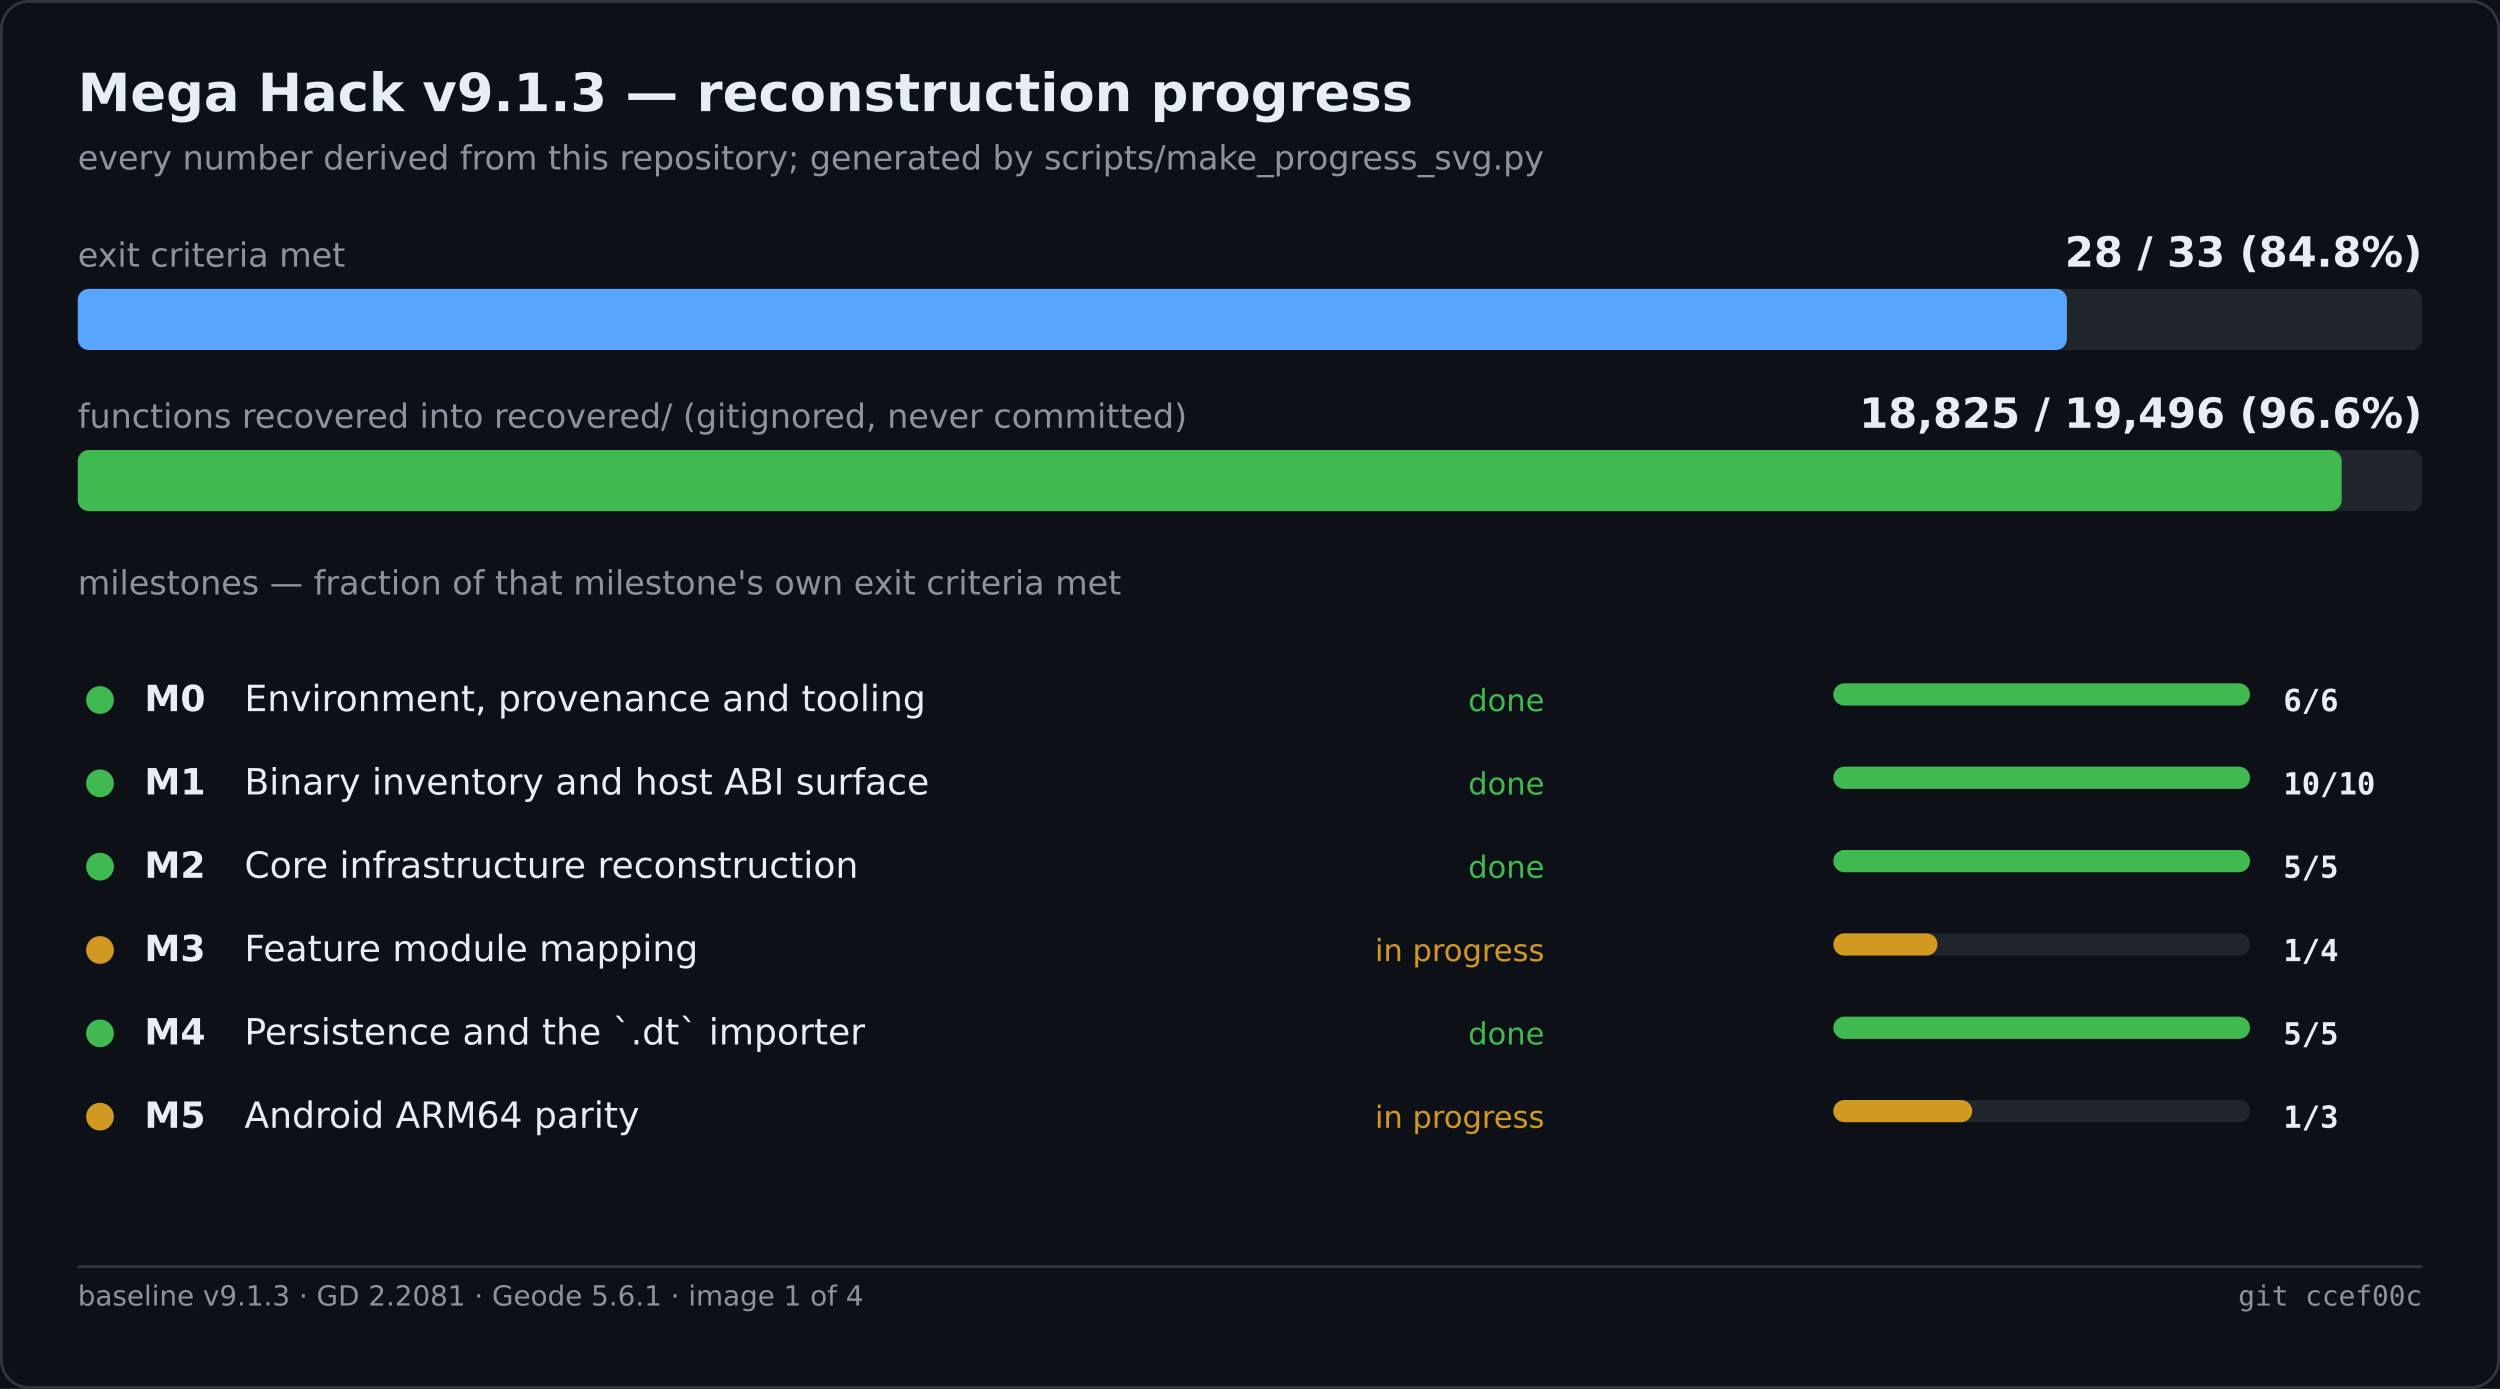
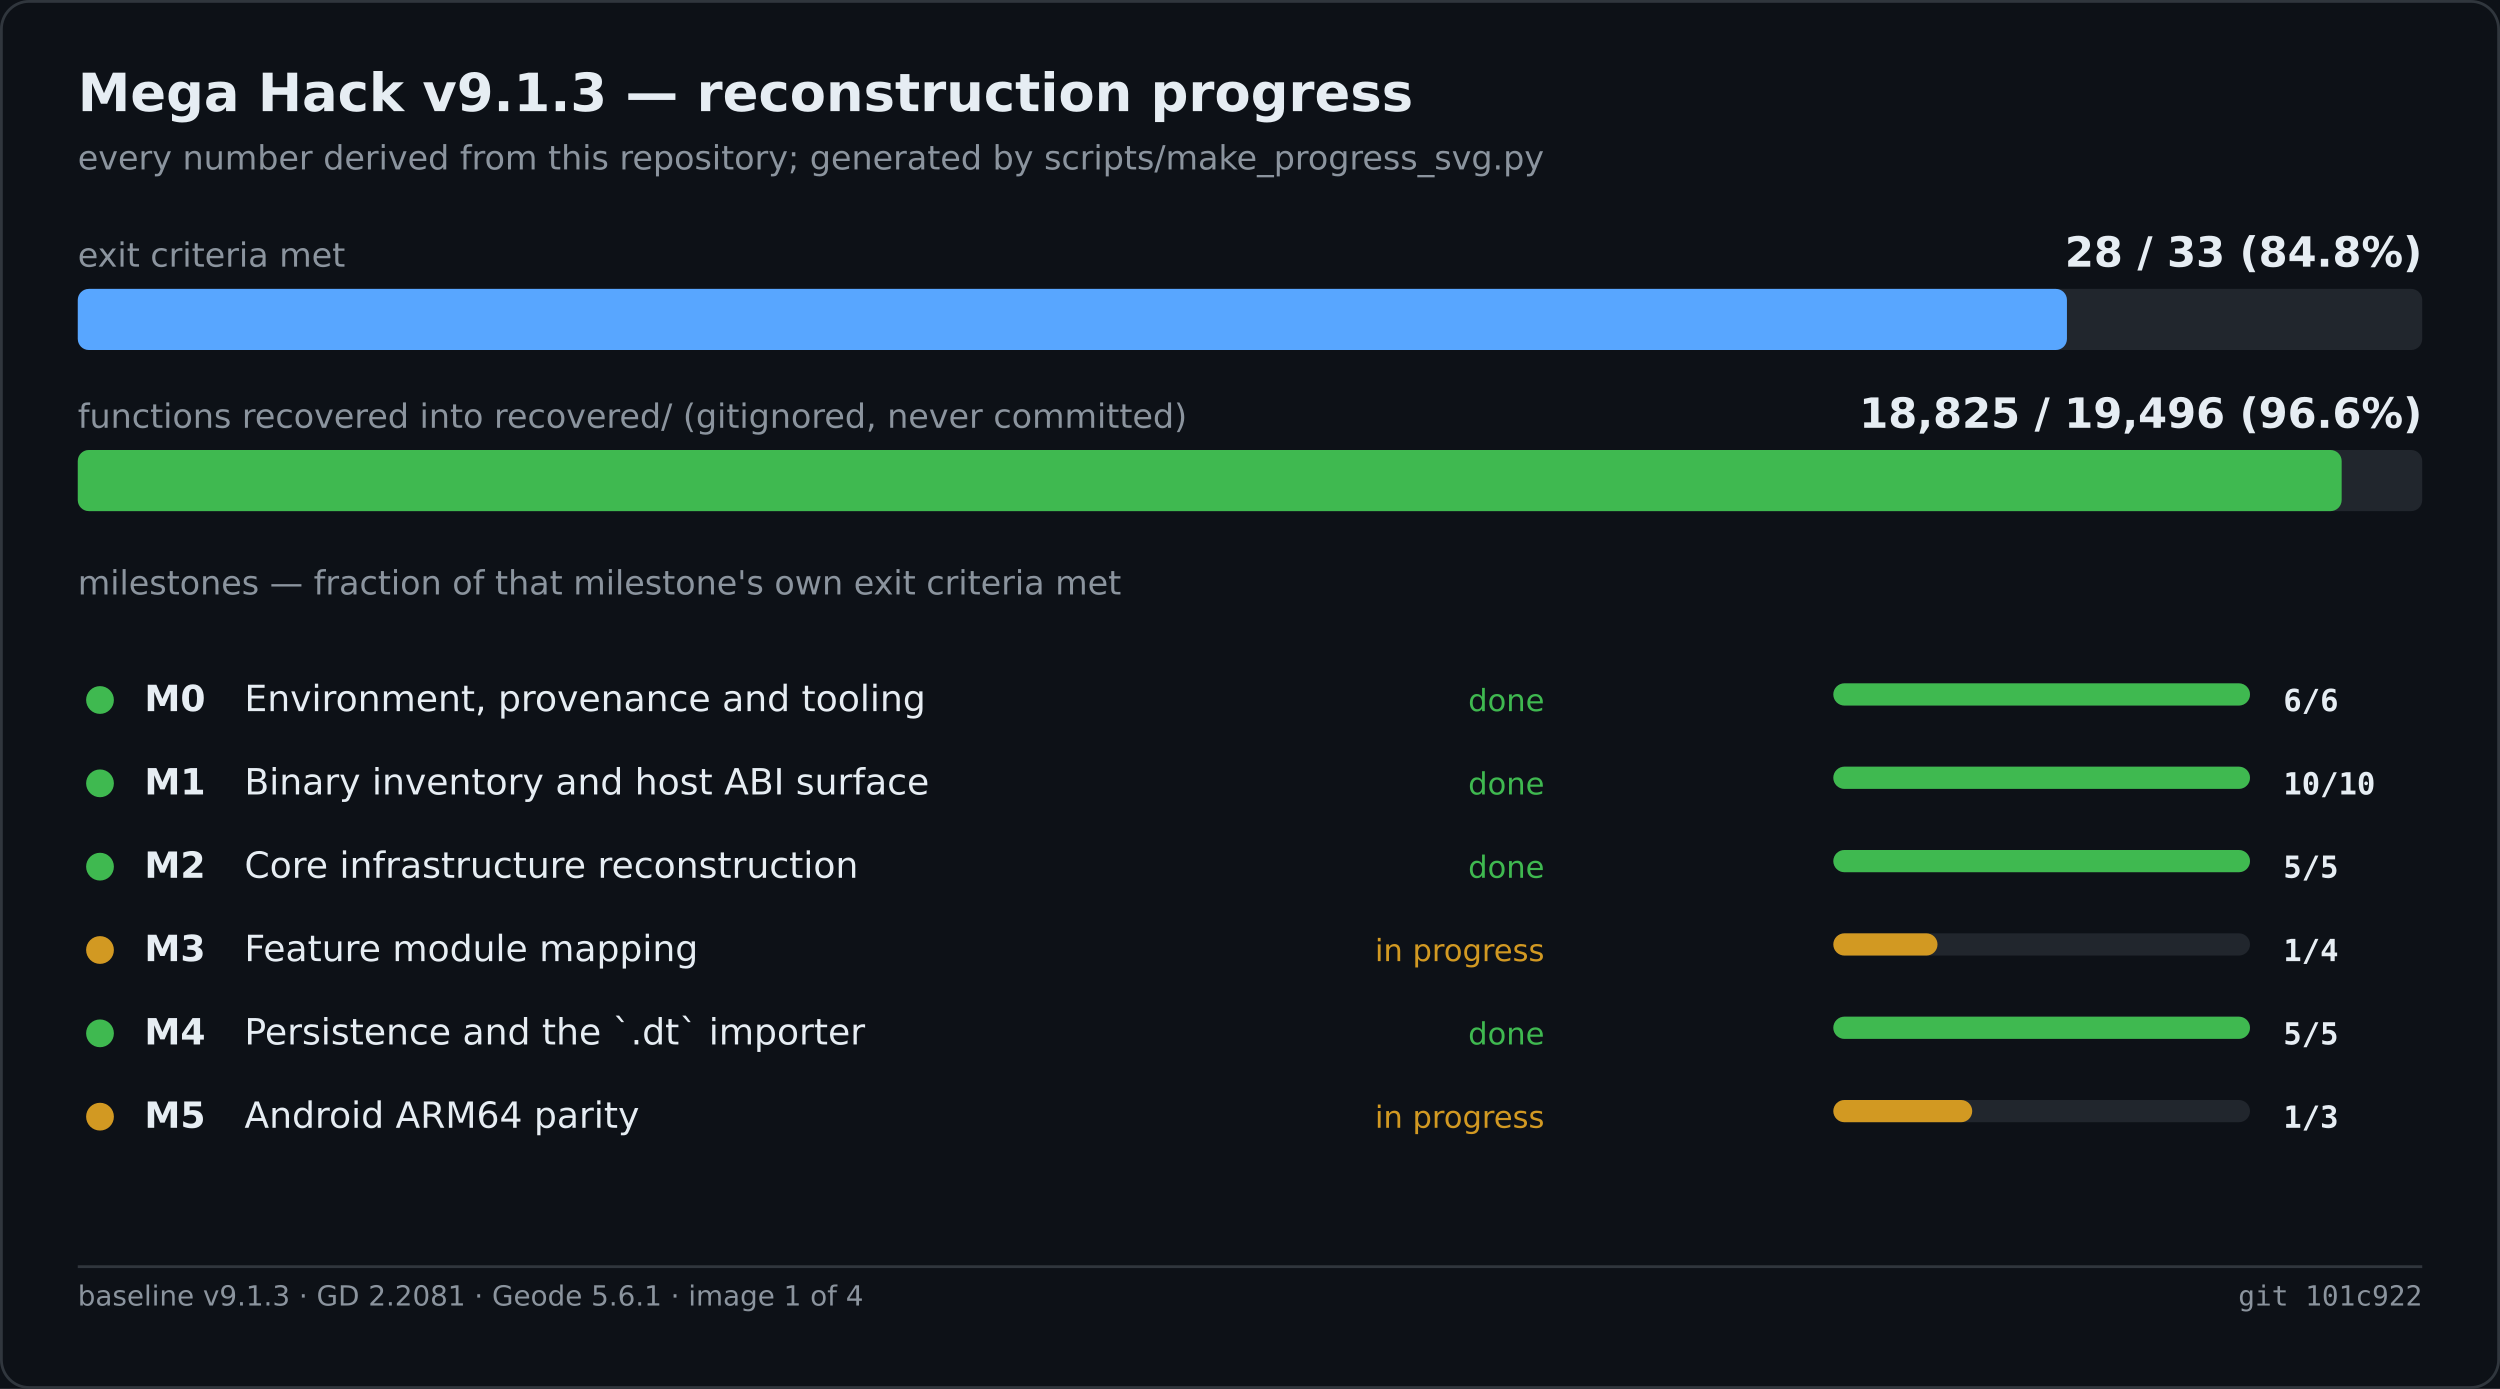
<svg xmlns="http://www.w3.org/2000/svg" width="900" height="500" viewBox="0 0 900 500" role="img" aria-label="Mega Hack v9.1.3 — reconstruction progress">
  <rect width="900" height="500" fill="#0d1117" />
  <rect x="0.5" y="0.5" width="899" height="499" fill="none" stroke="#30363d" rx="10" />
  <text x="28" y="40" font-family="Segoe UI,DejaVu Sans,Helvetica,sans-serif" font-size="19" font-weight="600" fill="#e6edf3">Mega Hack v9.1.3 — reconstruction progress</text>
  <text x="28" y="61" font-family="Segoe UI,DejaVu Sans,Helvetica,sans-serif" font-size="12" fill="#8b949e">every number derived from this repository; generated by scripts/make_progress_svg.py</text>
  <text x="28.0" y="96.0" font-family="Segoe UI,DejaVu Sans,Helvetica,sans-serif" font-size="12" fill="#8b949e">exit criteria met</text>
  <text x="872.0" y="96.0" font-family="Segoe UI,DejaVu Sans,Helvetica,sans-serif" font-size="15" fill="#e6edf3" font-weight="600" text-anchor="end">28 / 33   (84.8%)</text>
  <rect x="28.0" y="104.0" width="844.0" height="22.0" fill="#21262d" rx="4" />
  <rect x="28.0" y="104.0" width="716.1" height="22.0" fill="#58a6ff" rx="4" />
  <text x="28.0" y="154.0" font-family="Segoe UI,DejaVu Sans,Helvetica,sans-serif" font-size="12" fill="#8b949e">functions recovered into recovered/ (gitignored, never committed)</text>
  <text x="872.0" y="154.0" font-family="Segoe UI,DejaVu Sans,Helvetica,sans-serif" font-size="15" fill="#e6edf3" font-weight="600" text-anchor="end">18,825 / 19,496   (96.6%)</text>
  <rect x="28.0" y="162.0" width="844.0" height="22.0" fill="#21262d" rx="4" />
  <rect x="28.0" y="162.0" width="815.0" height="22.0" fill="#3fb950" rx="4" />
  <text x="28.0" y="214.0" font-family="Segoe UI,DejaVu Sans,Helvetica,sans-serif" font-size="12" fill="#8b949e">milestones — fraction of that milestone's own exit criteria met</text>
  <circle cx="36.0" cy="252.0" r="5" fill="#3fb950" />
  <text x="52.0" y="256.0" font-family="Segoe UI,DejaVu Sans,Helvetica,sans-serif" font-size="13" fill="#e6edf3" font-weight="600">M0</text>
  <text x="88.0" y="256.0" font-family="Segoe UI,DejaVu Sans,Helvetica,sans-serif" font-size="13" fill="#e6edf3">Environment, provenance and tooling</text>
  <text x="556.0" y="256.0" font-family="Segoe UI,DejaVu Sans,Helvetica,sans-serif" font-size="11" fill="#3fb950" text-anchor="end">done</text>
  <rect x="660.0" y="246.0" width="150.0" height="8.0" fill="#21262d" rx="4" />
  <rect x="660.0" y="246.0" width="150.0" height="8.0" fill="#3fb950" rx="4" />
  <text x="822.0" y="256.0" font-family="Cascadia Mono,Consolas,DejaVu Sans Mono,monospace" font-size="11" fill="#e6edf3" font-weight="600">6/6</text>
  <circle cx="36.0" cy="282.0" r="5" fill="#3fb950" />
  <text x="52.0" y="286.0" font-family="Segoe UI,DejaVu Sans,Helvetica,sans-serif" font-size="13" fill="#e6edf3" font-weight="600">M1</text>
  <text x="88.0" y="286.0" font-family="Segoe UI,DejaVu Sans,Helvetica,sans-serif" font-size="13" fill="#e6edf3">Binary inventory and host ABI surface</text>
  <text x="556.0" y="286.0" font-family="Segoe UI,DejaVu Sans,Helvetica,sans-serif" font-size="11" fill="#3fb950" text-anchor="end">done</text>
  <rect x="660.0" y="276.0" width="150.0" height="8.0" fill="#21262d" rx="4" />
  <rect x="660.0" y="276.0" width="150.0" height="8.0" fill="#3fb950" rx="4" />
  <text x="822.0" y="286.0" font-family="Cascadia Mono,Consolas,DejaVu Sans Mono,monospace" font-size="11" fill="#e6edf3" font-weight="600">10/10</text>
  <circle cx="36.0" cy="312.0" r="5" fill="#3fb950" />
  <text x="52.0" y="316.0" font-family="Segoe UI,DejaVu Sans,Helvetica,sans-serif" font-size="13" fill="#e6edf3" font-weight="600">M2</text>
  <text x="88.0" y="316.0" font-family="Segoe UI,DejaVu Sans,Helvetica,sans-serif" font-size="13" fill="#e6edf3">Core infrastructure reconstruction</text>
  <text x="556.0" y="316.0" font-family="Segoe UI,DejaVu Sans,Helvetica,sans-serif" font-size="11" fill="#3fb950" text-anchor="end">done</text>
  <rect x="660.0" y="306.0" width="150.0" height="8.0" fill="#21262d" rx="4" />
  <rect x="660.0" y="306.0" width="150.0" height="8.0" fill="#3fb950" rx="4" />
  <text x="822.0" y="316.0" font-family="Cascadia Mono,Consolas,DejaVu Sans Mono,monospace" font-size="11" fill="#e6edf3" font-weight="600">5/5</text>
  <circle cx="36.0" cy="342.0" r="5" fill="#d29922" />
  <text x="52.0" y="346.0" font-family="Segoe UI,DejaVu Sans,Helvetica,sans-serif" font-size="13" fill="#e6edf3" font-weight="600">M3</text>
  <text x="88.0" y="346.0" font-family="Segoe UI,DejaVu Sans,Helvetica,sans-serif" font-size="13" fill="#e6edf3">Feature module mapping</text>
  <text x="556.0" y="346.0" font-family="Segoe UI,DejaVu Sans,Helvetica,sans-serif" font-size="11" fill="#d29922" text-anchor="end">in progress</text>
  <rect x="660.0" y="336.0" width="150.0" height="8.0" fill="#21262d" rx="4" />
  <rect x="660.0" y="336.0" width="37.5" height="8.0" fill="#d29922" rx="4" />
  <text x="822.0" y="346.0" font-family="Cascadia Mono,Consolas,DejaVu Sans Mono,monospace" font-size="11" fill="#e6edf3" font-weight="600">1/4</text>
  <circle cx="36.0" cy="372.0" r="5" fill="#3fb950" />
  <text x="52.0" y="376.0" font-family="Segoe UI,DejaVu Sans,Helvetica,sans-serif" font-size="13" fill="#e6edf3" font-weight="600">M4</text>
  <text x="88.0" y="376.0" font-family="Segoe UI,DejaVu Sans,Helvetica,sans-serif" font-size="13" fill="#e6edf3">Persistence and the `.dt` importer</text>
  <text x="556.0" y="376.0" font-family="Segoe UI,DejaVu Sans,Helvetica,sans-serif" font-size="11" fill="#3fb950" text-anchor="end">done</text>
  <rect x="660.0" y="366.0" width="150.0" height="8.0" fill="#21262d" rx="4" />
  <rect x="660.0" y="366.0" width="150.0" height="8.0" fill="#3fb950" rx="4" />
  <text x="822.0" y="376.0" font-family="Cascadia Mono,Consolas,DejaVu Sans Mono,monospace" font-size="11" fill="#e6edf3" font-weight="600">5/5</text>
  <circle cx="36.0" cy="402.0" r="5" fill="#d29922" />
  <text x="52.0" y="406.0" font-family="Segoe UI,DejaVu Sans,Helvetica,sans-serif" font-size="13" fill="#e6edf3" font-weight="600">M5</text>
  <text x="88.0" y="406.0" font-family="Segoe UI,DejaVu Sans,Helvetica,sans-serif" font-size="13" fill="#e6edf3">Android ARM64 parity</text>
  <text x="556.0" y="406.0" font-family="Segoe UI,DejaVu Sans,Helvetica,sans-serif" font-size="11" fill="#d29922" text-anchor="end">in progress</text>
  <rect x="660.0" y="396.0" width="150.0" height="8.0" fill="#21262d" rx="4" />
  <rect x="660.0" y="396.0" width="50.0" height="8.0" fill="#d29922" rx="4" />
  <text x="822.0" y="406.0" font-family="Cascadia Mono,Consolas,DejaVu Sans Mono,monospace" font-size="11" fill="#e6edf3" font-weight="600">1/3</text>
  <line x1="28.0" y1="456.0" x2="872.0" y2="456.0" stroke="#30363d" stroke-width="1" />
  <text x="28.0" y="470.0" font-family="Segoe UI,DejaVu Sans,Helvetica,sans-serif" font-size="10" fill="#8b949e">baseline v9.1.3 · GD 2.2081 · Geode 5.6.1 · image 1 of 4</text>
-   <text x="872.0" y="470.0" font-family="Cascadia Mono,Consolas,DejaVu Sans Mono,monospace" font-size="10" fill="#8b949e" text-anchor="end">git ccef00c</text>
+   <text x="872.0" y="470.0" font-family="Cascadia Mono,Consolas,DejaVu Sans Mono,monospace" font-size="10" fill="#8b949e" text-anchor="end">git 101c922</text>
</svg>
